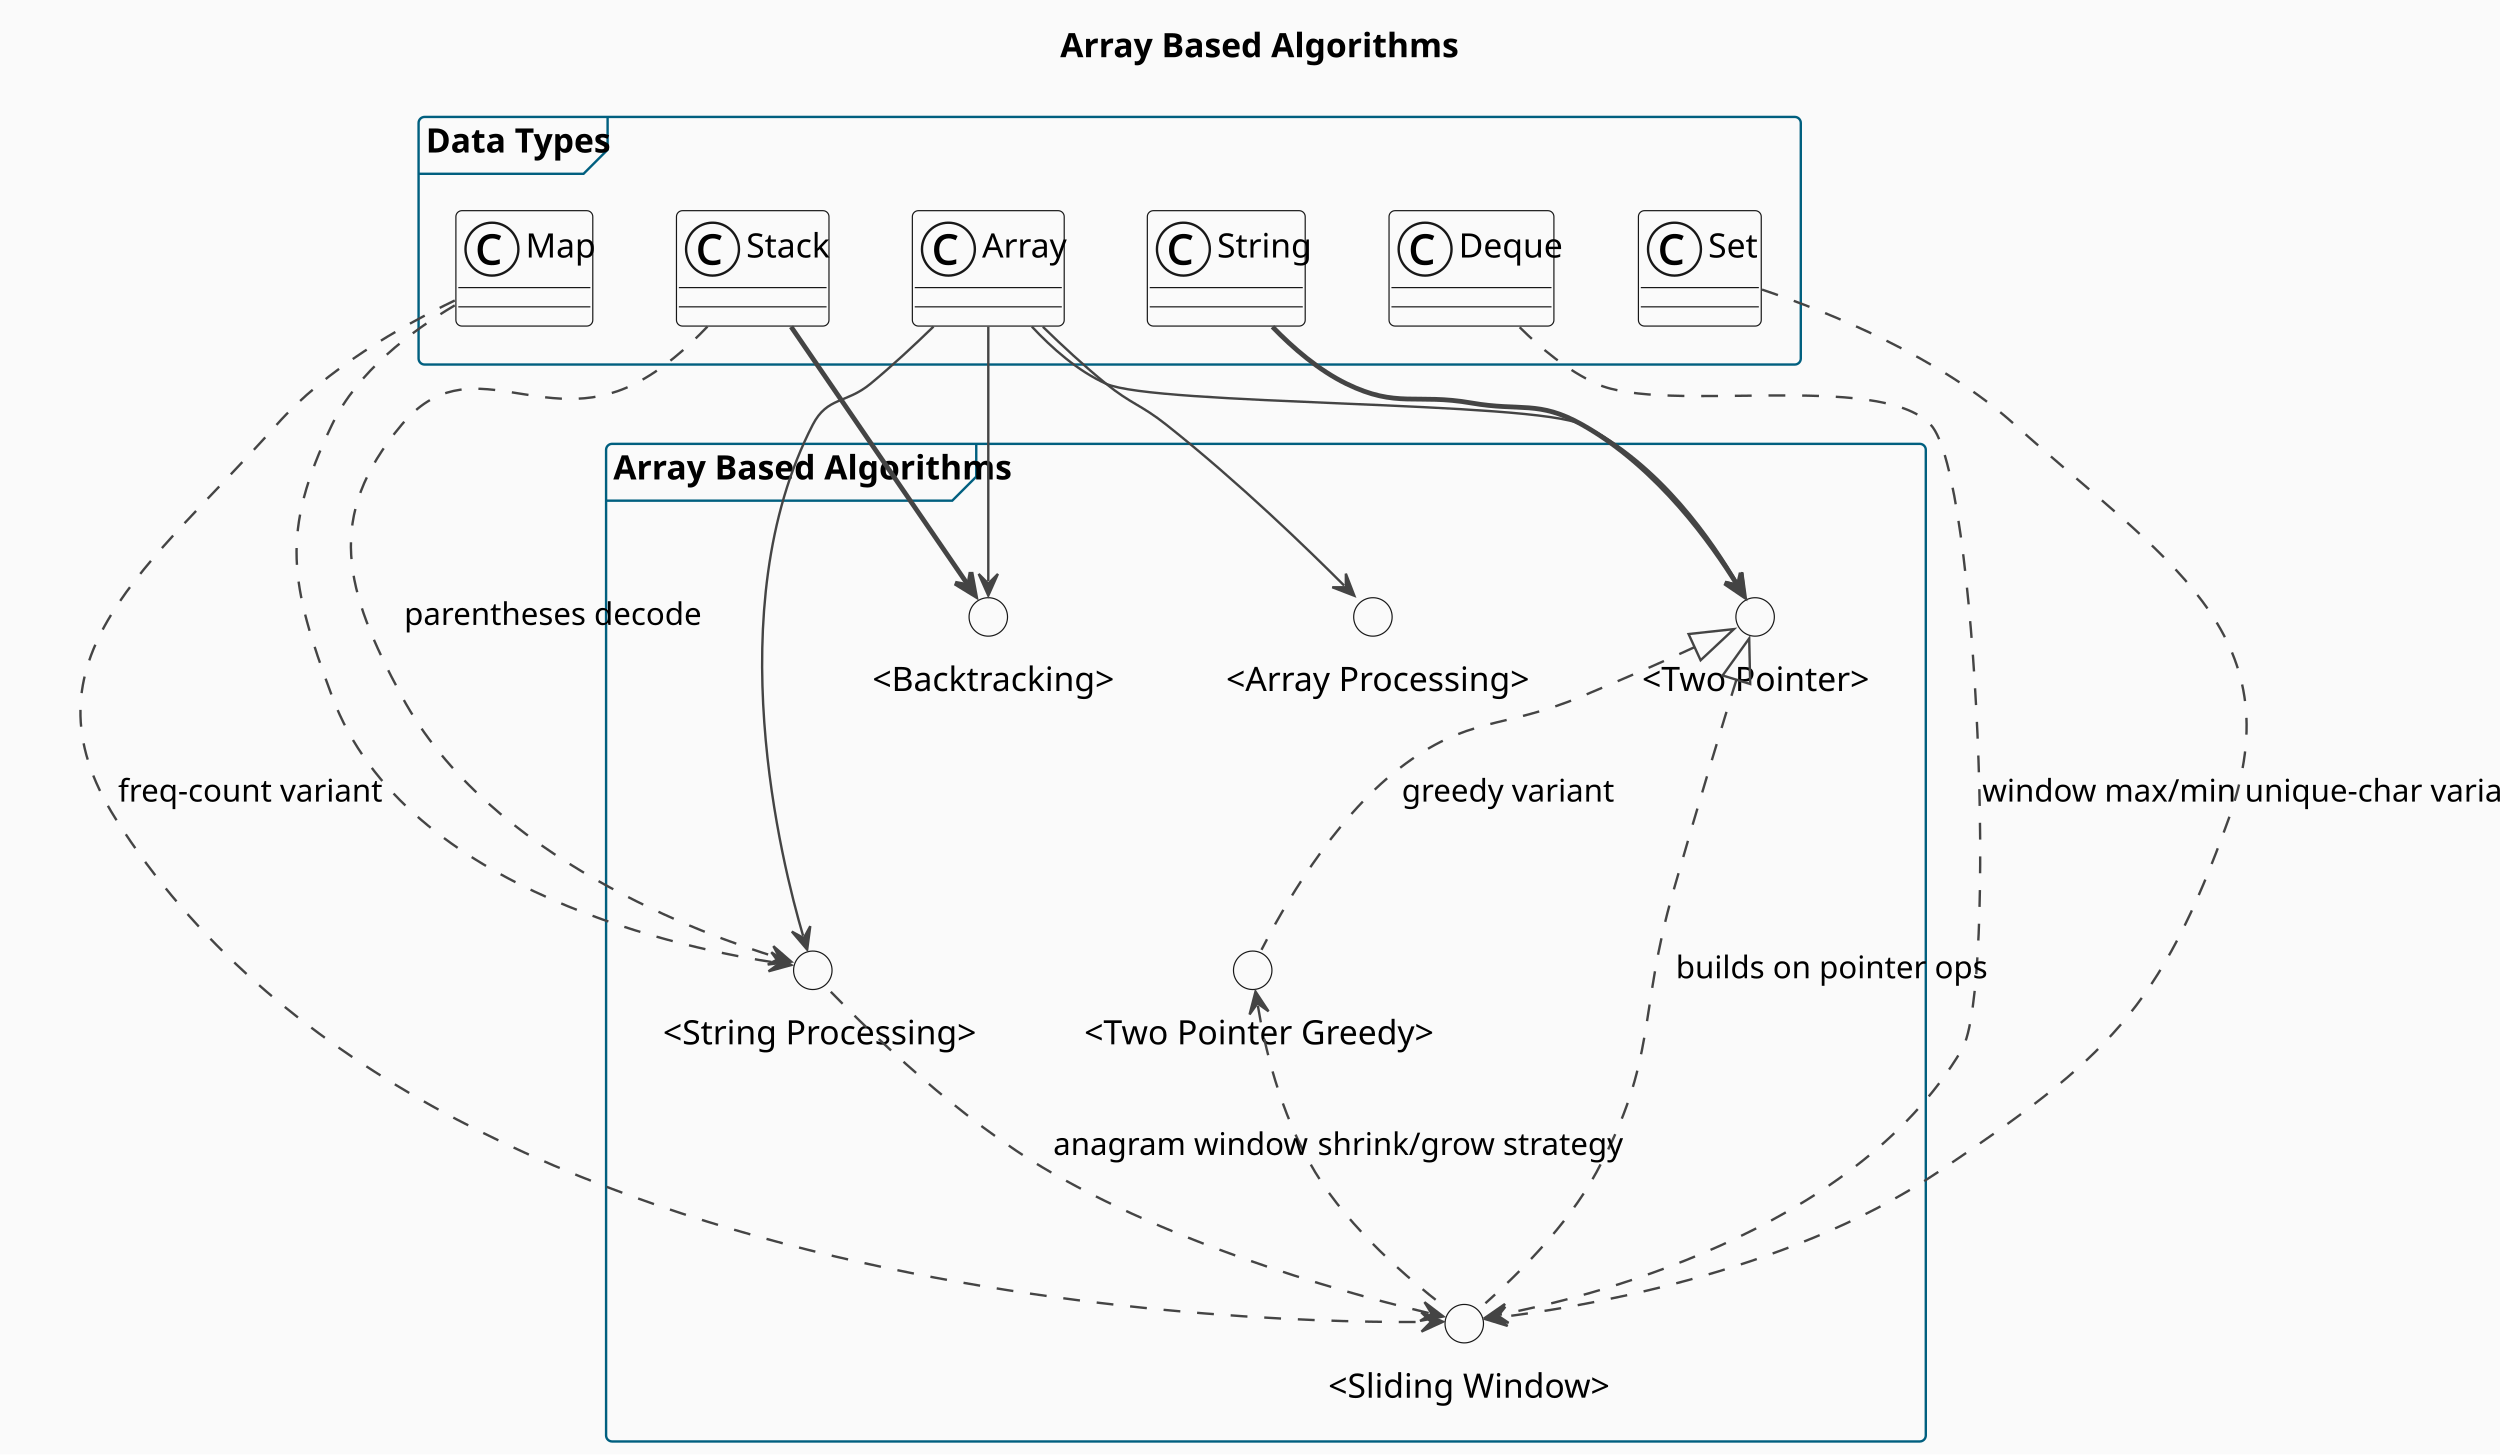
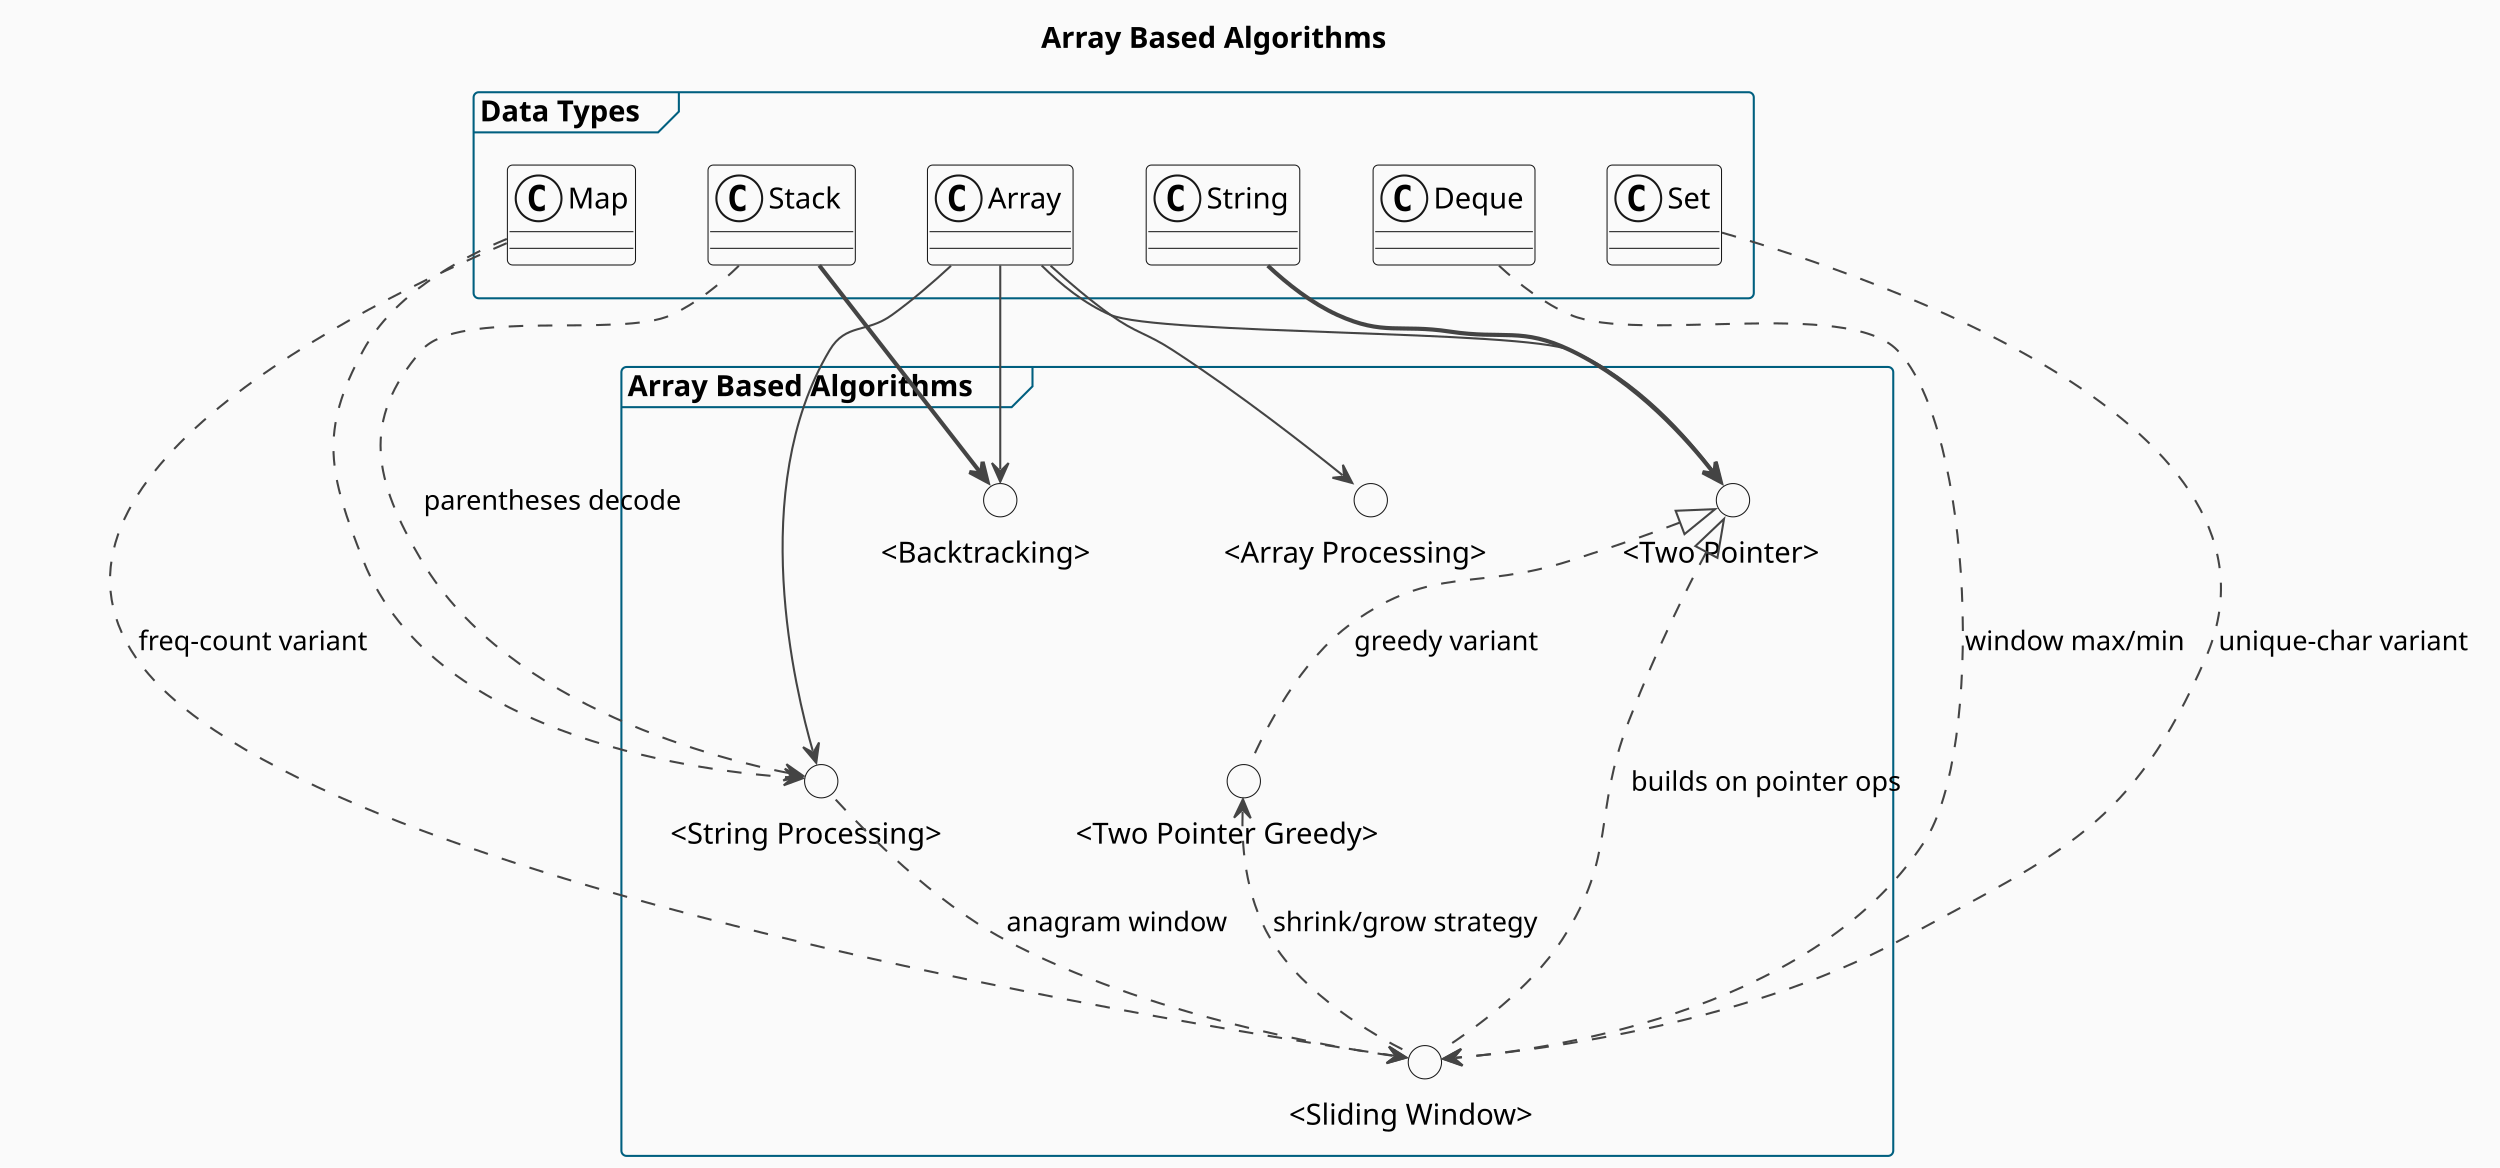
- <svg xmlns="http://www.w3.org/2000/svg" contentStyleType="text/css" data-diagram-type="CLASS" height="605px" preserveAspectRatio="none" style="width:1040px;height:605px;background:#FAFAFA;" version="1.1" viewBox="0 0 1040 605" width="1040px" zoomAndPan="magnify">
+ <svg xmlns="http://www.w3.org/2000/svg" contentStyleType="text/css" data-diagram-type="CLASS" height="561px" preserveAspectRatio="none" style="width:1201px;height:561px;background:#FAFAFA;" version="1.1" viewBox="0 0 1201 561" width="1201px" zoomAndPan="magnify">
  <defs />
  <g>
-     <rect fill="#FAFAFA" height="605" style="stroke:none;stroke-width:1;" width="1040" x="0" y="0" />
-     <text fill="#000000" font-family="Padauk" font-size="14" font-weight="bold" lengthAdjust="spacing" textLength="143.992" x="441.04" y="23.809">Array Based Algorithms</text>
+     <rect fill="#FAFAFA" height="561" style="stroke:none;stroke-width:1;" width="1201" x="0" y="0" />
+     <g class="title" data-source-line="4">
+       <text fill="#000000" font-family="Padauk" font-size="14" font-weight="bold" lengthAdjust="spacing" textLength="187.489" x="500.15" y="22.995">Array Based Algorithms</text>
+     </g>
    <g class="cluster" data-entity="Data Types" data-source-line="8" data-uid="ent0002" id="cluster_Data Types">
-       <rect fill="#FAFAFA" height="103" rx="2.5" ry="2.5" style="stroke:#005F7F;stroke-width:1;" width="575" x="174.13" y="48.645" />
-       <path d="M252.763,48.645 L252.763,62.289 L242.763,72.289 L174.13,72.289" fill="none" style="stroke:#005F7F;stroke-width:1;" />
-       <text fill="#000000" font-family="Padauk" font-size="14" font-weight="bold" lengthAdjust="spacing" textLength="68.633" x="177.13" y="63.453">Data Types</text>
+       <rect fill="#FAFAFA" height="99" rx="2.5" ry="2.5" style="stroke:#005F7F;stroke-width:1;" width="615" x="227.52" y="44.297" />
+       <path d="M326.127,44.297 L326.127,53.594 L316.127,63.594 L227.52,63.594" fill="none" style="stroke:#005F7F;stroke-width:1;" />
+       <text fill="#000000" font-family="Padauk" font-size="14" font-weight="bold" lengthAdjust="spacing" textLength="88.607" x="230.52" y="58.292">Data Types</text>
    </g>
    <g class="cluster" data-entity="Array Based Algorithms" data-source-line="18" data-uid="ent0009" id="cluster_Array Based Algorithms">
-       <rect fill="#FAFAFA" height="415" rx="2.5" ry="2.5" style="stroke:#005F7F;stroke-width:1;" width="549" x="252.13" y="184.644" />
-       <path d="M406.122,184.644 L406.122,198.289 L396.122,208.289 L252.13,208.289" fill="none" style="stroke:#005F7F;stroke-width:1;" />
-       <text fill="#000000" font-family="Padauk" font-size="14" font-weight="bold" lengthAdjust="spacing" textLength="143.992" x="255.13" y="199.453">Array Based Algorithms</text>
+       <rect fill="#FAFAFA" height="379" rx="2.5" ry="2.5" style="stroke:#005F7F;stroke-width:1;" width="611" x="298.52" y="176.297" />
+       <path d="M496.009,176.297 L496.009,185.594 L486.009,195.594 L298.52,195.594" fill="none" style="stroke:#005F7F;stroke-width:1;" />
+       <text fill="#000000" font-family="Padauk" font-size="14" font-weight="bold" lengthAdjust="spacing" textLength="187.489" x="301.52" y="190.292">Array Based Algorithms</text>
    </g>
    <g class="entity" data-entity="Array" data-source-line="9" data-uid="ent0003" id="entity_Array">
-       <rect fill="#FAFAFA" height="48" rx="2.5" ry="2.5" style="stroke:#181818;stroke-width:0.5;" width="63.172" x="379.54" y="87.644" />
-       <ellipse cx="394.54" cy="103.644" fill="#FAFAFA" rx="11" ry="11" style="stroke:#181818;stroke-width:1;" />
-       <path d="M394.649,99.176 Q393.728,99.176 392.993,99.488 Q392.274,99.801 391.774,100.394 Q391.274,100.973 390.993,101.848 Q390.728,102.723 390.728,103.816 Q390.728,105.254 391.165,106.301 Q391.618,107.348 392.462,107.894 Q393.321,108.441 394.634,108.441 Q395.415,108.441 396.103,108.316 Q396.806,108.176 397.806,107.863 L397.806,109.738 Q396.946,110.066 396.181,110.191 Q395.431,110.316 394.415,110.316 Q392.493,110.316 391.181,109.519 Q389.884,108.707 389.228,107.238 Q388.571,105.754 388.571,103.785 Q388.571,102.363 388.962,101.191 Q389.368,100.004 390.149,99.129 Q390.931,98.254 392.071,97.785 Q393.212,97.301 394.681,97.301 Q395.634,97.301 396.524,97.504 Q397.431,97.691 398.368,98.16 L397.54,99.941 Q396.759,99.566 396.103,99.379 Q395.446,99.176 394.649,99.176 Z " fill="#000000" />
-       <text fill="#000000" font-family="Padauk" font-size="14" lengthAdjust="spacing" textLength="31.172" x="408.54" y="107.131">Array</text>
-       <line style="stroke:#181818;stroke-width:0.5;" x1="380.54" x2="441.712" y1="119.644" y2="119.644" />
-       <line style="stroke:#181818;stroke-width:0.5;" x1="380.54" x2="441.712" y1="127.644" y2="127.644" />
+       <rect fill="#FAFAFA" height="48" rx="2.5" ry="2.5" style="stroke:#181818;stroke-width:0.5;" width="69.953" x="445.55" y="79.297" />
+       <ellipse cx="460.55" cy="95.297" fill="#FAFAFA" rx="11" ry="11" style="stroke:#181818;stroke-width:1;" />
+       <path d="M463.519,100.938 Q462.941,101.234 462.3,101.375 Q461.659,101.531 460.956,101.531 Q458.456,101.531 457.128,99.891 Q455.816,98.234 455.816,95.109 Q455.816,91.984 457.128,90.328 Q458.456,88.672 460.956,88.672 Q461.659,88.672 462.3,88.828 Q462.956,88.984 463.519,89.281 L463.519,92 Q462.894,91.422 462.3,91.156 Q461.706,90.875 461.081,90.875 Q459.738,90.875 459.05,91.953 Q458.363,93.016 458.363,95.109 Q458.363,97.203 459.05,98.281 Q459.738,99.344 461.081,99.344 Q461.706,99.344 462.3,99.078 Q462.894,98.797 463.519,98.219 L463.519,100.938 Z " fill="#000000" />
+       <text fill="#000000" font-family="Padauk" font-size="14" lengthAdjust="spacing" textLength="37.953" x="474.55" y="100.144">Array</text>
+       <line style="stroke:#181818;stroke-width:0.5;" x1="446.55" x2="514.503" y1="111.297" y2="111.297" />
+       <line style="stroke:#181818;stroke-width:0.5;" x1="446.55" x2="514.503" y1="119.297" y2="119.297" />
    </g>
    <g class="entity" data-entity="String" data-source-line="10" data-uid="ent0004" id="entity_String">
-       <rect fill="#FAFAFA" height="48" rx="2.5" ry="2.5" style="stroke:#181818;stroke-width:0.5;" width="65.674" x="477.29" y="87.644" />
-       <ellipse cx="492.29" cy="103.644" fill="#FAFAFA" rx="11" ry="11" style="stroke:#181818;stroke-width:1;" />
-       <path d="M492.399,99.176 Q491.478,99.176 490.743,99.488 Q490.024,99.801 489.524,100.394 Q489.024,100.973 488.743,101.848 Q488.478,102.723 488.478,103.816 Q488.478,105.254 488.915,106.301 Q489.368,107.348 490.212,107.894 Q491.071,108.441 492.384,108.441 Q493.165,108.441 493.853,108.316 Q494.556,108.176 495.556,107.863 L495.556,109.738 Q494.696,110.066 493.931,110.191 Q493.181,110.316 492.165,110.316 Q490.243,110.316 488.931,109.519 Q487.634,108.707 486.978,107.238 Q486.321,105.754 486.321,103.785 Q486.321,102.363 486.712,101.191 Q487.118,100.004 487.899,99.129 Q488.681,98.254 489.821,97.785 Q490.962,97.301 492.431,97.301 Q493.384,97.301 494.274,97.504 Q495.181,97.691 496.118,98.16 L495.29,99.941 Q494.509,99.566 493.853,99.379 Q493.196,99.176 492.399,99.176 Z " fill="#000000" />
-       <text fill="#000000" font-family="Padauk" font-size="14" lengthAdjust="spacing" textLength="33.674" x="506.29" y="107.131">String</text>
-       <line style="stroke:#181818;stroke-width:0.5;" x1="478.29" x2="541.964" y1="119.644" y2="119.644" />
-       <line style="stroke:#181818;stroke-width:0.5;" x1="478.29" x2="541.964" y1="127.644" y2="127.644" />
+       <rect fill="#FAFAFA" height="48" rx="2.5" ry="2.5" style="stroke:#181818;stroke-width:0.5;" width="73.781" x="550.63" y="79.297" />
+       <ellipse cx="565.63" cy="95.297" fill="#FAFAFA" rx="11" ry="11" style="stroke:#181818;stroke-width:1;" />
+       <path d="M568.599,100.938 Q568.021,101.234 567.38,101.375 Q566.739,101.531 566.036,101.531 Q563.536,101.531 562.208,99.891 Q560.896,98.234 560.896,95.109 Q560.896,91.984 562.208,90.328 Q563.536,88.672 566.036,88.672 Q566.739,88.672 567.38,88.828 Q568.036,88.984 568.599,89.281 L568.599,92 Q567.974,91.422 567.38,91.156 Q566.786,90.875 566.161,90.875 Q564.817,90.875 564.13,91.953 Q563.442,93.016 563.442,95.109 Q563.442,97.203 564.13,98.281 Q564.817,99.344 566.161,99.344 Q566.786,99.344 567.38,99.078 Q567.974,98.797 568.599,98.219 L568.599,100.938 Z " fill="#000000" />
+       <text fill="#000000" font-family="Padauk" font-size="14" lengthAdjust="spacing" textLength="41.781" x="579.63" y="100.144">String</text>
+       <line style="stroke:#181818;stroke-width:0.5;" x1="551.63" x2="623.411" y1="111.297" y2="111.297" />
+       <line style="stroke:#181818;stroke-width:0.5;" x1="551.63" x2="623.411" y1="119.297" y2="119.297" />
    </g>
    <g class="entity" data-entity="Stack" data-source-line="11" data-uid="ent0005" id="entity_Stack">
-       <rect fill="#FAFAFA" height="48" rx="2.5" ry="2.5" style="stroke:#181818;stroke-width:0.5;" width="63.445" x="281.41" y="87.644" />
-       <ellipse cx="296.41" cy="103.644" fill="#FAFAFA" rx="11" ry="11" style="stroke:#181818;stroke-width:1;" />
-       <path d="M296.519,99.176 Q295.598,99.176 294.863,99.488 Q294.144,99.801 293.644,100.394 Q293.144,100.973 292.863,101.848 Q292.598,102.723 292.598,103.816 Q292.598,105.254 293.035,106.301 Q293.488,107.348 294.332,107.894 Q295.191,108.441 296.504,108.441 Q297.285,108.441 297.973,108.316 Q298.676,108.176 299.676,107.863 L299.676,109.738 Q298.816,110.066 298.051,110.191 Q297.301,110.316 296.285,110.316 Q294.363,110.316 293.051,109.519 Q291.754,108.707 291.098,107.238 Q290.441,105.754 290.441,103.785 Q290.441,102.363 290.832,101.191 Q291.238,100.004 292.019,99.129 Q292.801,98.254 293.941,97.785 Q295.082,97.301 296.551,97.301 Q297.504,97.301 298.394,97.504 Q299.301,97.691 300.238,98.16 L299.41,99.941 Q298.629,99.566 297.973,99.379 Q297.316,99.176 296.519,99.176 Z " fill="#000000" />
-       <text fill="#000000" font-family="Padauk" font-size="14" lengthAdjust="spacing" textLength="31.445" x="310.41" y="107.131">Stack</text>
-       <line style="stroke:#181818;stroke-width:0.5;" x1="282.41" x2="343.855" y1="119.644" y2="119.644" />
-       <line style="stroke:#181818;stroke-width:0.5;" x1="282.41" x2="343.855" y1="127.644" y2="127.644" />
+       <rect fill="#FAFAFA" height="48" rx="2.5" ry="2.5" style="stroke:#181818;stroke-width:0.5;" width="70.76" x="340.14" y="79.297" />
+       <ellipse cx="355.14" cy="95.297" fill="#FAFAFA" rx="11" ry="11" style="stroke:#181818;stroke-width:1;" />
+       <path d="M358.109,100.938 Q357.531,101.234 356.89,101.375 Q356.249,101.531 355.546,101.531 Q353.046,101.531 351.718,99.891 Q350.406,98.234 350.406,95.109 Q350.406,91.984 351.718,90.328 Q353.046,88.672 355.546,88.672 Q356.249,88.672 356.89,88.828 Q357.546,88.984 358.109,89.281 L358.109,92 Q357.484,91.422 356.89,91.156 Q356.296,90.875 355.671,90.875 Q354.327,90.875 353.64,91.953 Q352.952,93.016 352.952,95.109 Q352.952,97.203 353.64,98.281 Q354.327,99.344 355.671,99.344 Q356.296,99.344 356.89,99.078 Q357.484,98.797 358.109,98.219 L358.109,100.938 Z " fill="#000000" />
+       <text fill="#000000" font-family="Padauk" font-size="14" lengthAdjust="spacing" textLength="38.76" x="369.14" y="100.144">Stack</text>
+       <line style="stroke:#181818;stroke-width:0.5;" x1="341.14" x2="409.9" y1="111.297" y2="111.297" />
+       <line style="stroke:#181818;stroke-width:0.5;" x1="341.14" x2="409.9" y1="119.297" y2="119.297" />
    </g>
    <g class="entity" data-entity="Deque" data-source-line="12" data-uid="ent0006" id="entity_Deque">
-       <rect fill="#FAFAFA" height="48" rx="2.5" ry="2.5" style="stroke:#181818;stroke-width:0.5;" width="68.586" x="577.84" y="87.644" />
-       <ellipse cx="592.84" cy="103.644" fill="#FAFAFA" rx="11" ry="11" style="stroke:#181818;stroke-width:1;" />
-       <path d="M592.949,99.176 Q592.028,99.176 591.293,99.488 Q590.574,99.801 590.074,100.394 Q589.574,100.973 589.293,101.848 Q589.028,102.723 589.028,103.816 Q589.028,105.254 589.465,106.301 Q589.918,107.348 590.762,107.894 Q591.621,108.441 592.934,108.441 Q593.715,108.441 594.403,108.316 Q595.106,108.176 596.106,107.863 L596.106,109.738 Q595.246,110.066 594.481,110.191 Q593.731,110.316 592.715,110.316 Q590.793,110.316 589.481,109.519 Q588.184,108.707 587.528,107.238 Q586.871,105.754 586.871,103.785 Q586.871,102.363 587.262,101.191 Q587.668,100.004 588.449,99.129 Q589.231,98.254 590.371,97.785 Q591.512,97.301 592.981,97.301 Q593.934,97.301 594.824,97.504 Q595.731,97.691 596.668,98.16 L595.84,99.941 Q595.059,99.566 594.403,99.379 Q593.746,99.176 592.949,99.176 Z " fill="#000000" />
-       <text fill="#000000" font-family="Padauk" font-size="14" lengthAdjust="spacing" textLength="36.586" x="606.84" y="107.131">Deque</text>
-       <line style="stroke:#181818;stroke-width:0.5;" x1="578.84" x2="645.426" y1="119.644" y2="119.644" />
-       <line style="stroke:#181818;stroke-width:0.5;" x1="578.84" x2="645.426" y1="127.644" y2="127.644" />
+       <rect fill="#FAFAFA" height="48" rx="2.5" ry="2.5" style="stroke:#181818;stroke-width:0.5;" width="77.767" x="659.64" y="79.297" />
+       <ellipse cx="674.64" cy="95.297" fill="#FAFAFA" rx="11" ry="11" style="stroke:#181818;stroke-width:1;" />
+       <path d="M677.609,100.938 Q677.031,101.234 676.39,101.375 Q675.749,101.531 675.046,101.531 Q672.546,101.531 671.218,99.891 Q669.906,98.234 669.906,95.109 Q669.906,91.984 671.218,90.328 Q672.546,88.672 675.046,88.672 Q675.749,88.672 676.39,88.828 Q677.046,88.984 677.609,89.281 L677.609,92 Q676.984,91.422 676.39,91.156 Q675.796,90.875 675.171,90.875 Q673.827,90.875 673.14,91.953 Q672.452,93.016 672.452,95.109 Q672.452,97.203 673.14,98.281 Q673.827,99.344 675.171,99.344 Q675.796,99.344 676.39,99.078 Q676.984,98.797 677.609,98.219 L677.609,100.938 Z " fill="#000000" />
+       <text fill="#000000" font-family="Padauk" font-size="14" lengthAdjust="spacing" textLength="45.767" x="688.64" y="100.144">Deque</text>
+       <line style="stroke:#181818;stroke-width:0.5;" x1="660.64" x2="736.407" y1="111.297" y2="111.297" />
+       <line style="stroke:#181818;stroke-width:0.5;" x1="660.64" x2="736.407" y1="119.297" y2="119.297" />
    </g>
    <g class="entity" data-entity="Map" data-source-line="13" data-uid="ent0007" id="entity_Map">
-       <rect fill="#FAFAFA" height="48" rx="2.5" ry="2.5" style="stroke:#181818;stroke-width:0.5;" width="56.951" x="189.65" y="87.644" />
-       <ellipse cx="204.65" cy="103.644" fill="#FAFAFA" rx="11" ry="11" style="stroke:#181818;stroke-width:1;" />
-       <path d="M204.759,99.176 Q203.838,99.176 203.103,99.488 Q202.384,99.801 201.884,100.394 Q201.384,100.973 201.103,101.848 Q200.838,102.723 200.838,103.816 Q200.838,105.254 201.275,106.301 Q201.728,107.348 202.572,107.894 Q203.431,108.441 204.744,108.441 Q205.525,108.441 206.213,108.316 Q206.916,108.176 207.916,107.863 L207.916,109.738 Q207.056,110.066 206.291,110.191 Q205.541,110.316 204.525,110.316 Q202.603,110.316 201.291,109.519 Q199.994,108.707 199.338,107.238 Q198.681,105.754 198.681,103.785 Q198.681,102.363 199.072,101.191 Q199.478,100.004 200.259,99.129 Q201.041,98.254 202.181,97.785 Q203.322,97.301 204.791,97.301 Q205.744,97.301 206.634,97.504 Q207.541,97.691 208.478,98.16 L207.65,99.941 Q206.869,99.566 206.213,99.379 Q205.556,99.176 204.759,99.176 Z " fill="#000000" />
-       <text fill="#000000" font-family="Padauk" font-size="14" lengthAdjust="spacing" textLength="24.951" x="218.65" y="107.131">Map</text>
-       <line style="stroke:#181818;stroke-width:0.5;" x1="190.65" x2="245.601" y1="119.644" y2="119.644" />
-       <line style="stroke:#181818;stroke-width:0.5;" x1="190.65" x2="245.601" y1="127.644" y2="127.644" />
+       <rect fill="#FAFAFA" height="48" rx="2.5" ry="2.5" style="stroke:#181818;stroke-width:0.5;" width="61.545" x="243.75" y="79.297" />
+       <ellipse cx="258.75" cy="95.297" fill="#FAFAFA" rx="11" ry="11" style="stroke:#181818;stroke-width:1;" />
+       <path d="M261.719,100.938 Q261.141,101.234 260.5,101.375 Q259.859,101.531 259.156,101.531 Q256.656,101.531 255.328,99.891 Q254.016,98.234 254.016,95.109 Q254.016,91.984 255.328,90.328 Q256.656,88.672 259.156,88.672 Q259.859,88.672 260.5,88.828 Q261.156,88.984 261.719,89.281 L261.719,92 Q261.094,91.422 260.5,91.156 Q259.906,90.875 259.281,90.875 Q257.938,90.875 257.25,91.953 Q256.562,93.016 256.562,95.109 Q256.562,97.203 257.25,98.281 Q257.938,99.344 259.281,99.344 Q259.906,99.344 260.5,99.078 Q261.094,98.797 261.719,98.219 L261.719,100.938 Z " fill="#000000" />
+       <text fill="#000000" font-family="Padauk" font-size="14" lengthAdjust="spacing" textLength="29.545" x="272.75" y="100.144">Map</text>
+       <line style="stroke:#181818;stroke-width:0.5;" x1="244.75" x2="304.295" y1="111.297" y2="111.297" />
+       <line style="stroke:#181818;stroke-width:0.5;" x1="244.75" x2="304.295" y1="119.297" y2="119.297" />
    </g>
    <g class="entity" data-entity="Set" data-source-line="14" data-uid="ent0008" id="entity_Set">
-       <rect fill="#FAFAFA" height="48" rx="2.5" ry="2.5" style="stroke:#181818;stroke-width:0.5;" width="51.1" x="681.58" y="87.644" />
-       <ellipse cx="696.58" cy="103.644" fill="#FAFAFA" rx="11" ry="11" style="stroke:#181818;stroke-width:1;" />
-       <path d="M696.689,99.176 Q695.768,99.176 695.033,99.488 Q694.314,99.801 693.814,100.394 Q693.314,100.973 693.033,101.848 Q692.768,102.723 692.768,103.816 Q692.768,105.254 693.205,106.301 Q693.658,107.348 694.502,107.894 Q695.361,108.441 696.674,108.441 Q697.455,108.441 698.143,108.316 Q698.846,108.176 699.846,107.863 L699.846,109.738 Q698.986,110.066 698.221,110.191 Q697.471,110.316 696.455,110.316 Q694.533,110.316 693.221,109.519 Q691.924,108.707 691.268,107.238 Q690.611,105.754 690.611,103.785 Q690.611,102.363 691.002,101.191 Q691.408,100.004 692.189,99.129 Q692.971,98.254 694.111,97.785 Q695.252,97.301 696.721,97.301 Q697.674,97.301 698.564,97.504 Q699.471,97.691 700.408,98.16 L699.58,99.941 Q698.799,99.566 698.143,99.379 Q697.486,99.176 696.689,99.176 Z " fill="#000000" />
-       <text fill="#000000" font-family="Padauk" font-size="14" lengthAdjust="spacing" textLength="19.1" x="710.58" y="107.131">Set</text>
-       <line style="stroke:#181818;stroke-width:0.5;" x1="682.58" x2="731.68" y1="119.644" y2="119.644" />
-       <line style="stroke:#181818;stroke-width:0.5;" x1="682.58" x2="731.68" y1="127.644" y2="127.644" />
+       <rect fill="#FAFAFA" height="48" rx="2.5" ry="2.5" style="stroke:#181818;stroke-width:0.5;" width="54.989" x="772.03" y="79.297" />
+       <ellipse cx="787.03" cy="95.297" fill="#FAFAFA" rx="11" ry="11" style="stroke:#181818;stroke-width:1;" />
+       <path d="M789.999,100.938 Q789.421,101.234 788.78,101.375 Q788.139,101.531 787.436,101.531 Q784.936,101.531 783.608,99.891 Q782.296,98.234 782.296,95.109 Q782.296,91.984 783.608,90.328 Q784.936,88.672 787.436,88.672 Q788.139,88.672 788.78,88.828 Q789.436,88.984 789.999,89.281 L789.999,92 Q789.374,91.422 788.78,91.156 Q788.186,90.875 787.561,90.875 Q786.217,90.875 785.53,91.953 Q784.842,93.016 784.842,95.109 Q784.842,97.203 785.53,98.281 Q786.217,99.344 787.561,99.344 Q788.186,99.344 788.78,99.078 Q789.374,98.797 789.999,98.219 L789.999,100.938 Z " fill="#000000" />
+       <text fill="#000000" font-family="Padauk" font-size="14" lengthAdjust="spacing" textLength="22.989" x="801.03" y="100.144">Set</text>
+       <line style="stroke:#181818;stroke-width:0.5;" x1="773.03" x2="826.019" y1="111.297" y2="111.297" />
+       <line style="stroke:#181818;stroke-width:0.5;" x1="773.03" x2="826.019" y1="119.297" y2="119.297" />
    </g>
    <g class="entity" data-entity="array_processing" data-source-line="19" data-uid="ent0010" id="entity_array_processing">
-       <ellipse cx="571.13" cy="256.644" fill="#FAFAFA" rx="8" ry="8" style="stroke:#181818;stroke-width:0.5;" />
-       <text fill="#000000" font-family="Padauk" font-size="14" lengthAdjust="spacing" textLength="122.199" x="510.03" y="287.453">&lt;Array Processing&gt;</text>
+       <ellipse cx="658.52" cy="240.297" fill="#FAFAFA" rx="8" ry="8" style="stroke:#181818;stroke-width:0.5;" />
+       <text fill="#000000" font-family="Padauk" font-size="14" lengthAdjust="spacing" textLength="141.176" x="587.932" y="270.292">&lt;Array Processing&gt;</text>
    </g>
    <g class="entity" data-entity="backtracking" data-source-line="20" data-uid="ent0011" id="entity_backtracking">
-       <ellipse cx="411.13" cy="256.644" fill="#FAFAFA" rx="8" ry="8" style="stroke:#181818;stroke-width:0.5;" />
-       <text fill="#000000" font-family="Padauk" font-size="14" lengthAdjust="spacing" textLength="96.441" x="362.909" y="287.453">&lt;Backtracking&gt;</text>
+       <ellipse cx="480.52" cy="240.297" fill="#FAFAFA" rx="8" ry="8" style="stroke:#181818;stroke-width:0.5;" />
+       <text fill="#000000" font-family="Padauk" font-size="14" lengthAdjust="spacing" textLength="114.728" x="423.156" y="270.292">&lt;Backtracking&gt;</text>
    </g>
    <g class="entity" data-entity="sliding_window" data-source-line="21" data-uid="ent0012" id="entity_sliding_window">
-       <ellipse cx="609.13" cy="550.644" fill="#FAFAFA" rx="8" ry="8" style="stroke:#181818;stroke-width:0.5;" />
-       <text fill="#000000" font-family="Padauk" font-size="14" lengthAdjust="spacing" textLength="113.189" x="552.535" y="581.453">&lt;Sliding Window&gt;</text>
+       <ellipse cx="684.52" cy="510.297" fill="#FAFAFA" rx="8" ry="8" style="stroke:#181818;stroke-width:0.5;" />
+       <text fill="#000000" font-family="Padauk" font-size="14" lengthAdjust="spacing" textLength="130.621" x="619.21" y="540.292">&lt;Sliding Window&gt;</text>
    </g>
    <g class="entity" data-entity="string_processing" data-source-line="22" data-uid="ent0013" id="entity_string_processing">
-       <ellipse cx="338.13" cy="403.644" fill="#FAFAFA" rx="8" ry="8" style="stroke:#181818;stroke-width:0.5;" />
-       <text fill="#000000" font-family="Padauk" font-size="14" lengthAdjust="spacing" textLength="124.701" x="275.779" y="434.453">&lt;String Processing&gt;</text>
+       <ellipse cx="394.52" cy="375.297" fill="#FAFAFA" rx="8" ry="8" style="stroke:#181818;stroke-width:0.5;" />
+       <text fill="#000000" font-family="Padauk" font-size="14" lengthAdjust="spacing" textLength="145.004" x="322.018" y="405.292">&lt;String Processing&gt;</text>
    </g>
    <g class="entity" data-entity="two_pointer" data-source-line="23" data-uid="ent0014" id="entity_two_pointer">
-       <ellipse cx="730.13" cy="256.644" fill="#FAFAFA" rx="8" ry="8" style="stroke:#181818;stroke-width:0.5;" />
-       <text fill="#000000" font-family="Padauk" font-size="14" lengthAdjust="spacing" textLength="94.09" x="683.085" y="287.453">&lt;Two Pointer&gt;</text>
+       <ellipse cx="832.52" cy="240.297" fill="#FAFAFA" rx="8" ry="8" style="stroke:#181818;stroke-width:0.5;" />
+       <text fill="#000000" font-family="Padauk" font-size="14" lengthAdjust="spacing" textLength="106.107" x="779.466" y="270.292">&lt;Two Pointer&gt;</text>
    </g>
    <g class="entity" data-entity="two_pointer_greedy" data-source-line="24" data-uid="ent0015" id="entity_two_pointer_greedy">
-       <ellipse cx="521.13" cy="403.644" fill="#FAFAFA" rx="8" ry="8" style="stroke:#181818;stroke-width:0.5;" />
-       <text fill="#000000" font-family="Padauk" font-size="14" lengthAdjust="spacing" textLength="140.205" x="451.027" y="434.453">&lt;Two Pointer Greedy&gt;</text>
+       <ellipse cx="597.52" cy="375.297" fill="#FAFAFA" rx="8" ry="8" style="stroke:#181818;stroke-width:0.5;" />
+       <text fill="#000000" font-family="Padauk" font-size="14" lengthAdjust="spacing" textLength="161.56" x="516.74" y="405.292">&lt;Two Pointer Greedy&gt;</text>
    </g>
    <g class="link" data-entity-1="Array" data-entity-2="array_processing" data-source-line="28" data-uid="lnk17" id="link_Array_array_processing">
-       <path codeLine="28" d="M433.83,135.945 C441.87,143.785 451.15,152.375 460.13,159.644 C470.57,168.105 474.6,168.304 485.13,176.644 C515.64,200.825 544.519,228.93 559.169,243.59" fill="none" id="Array-to-array_processing" style="stroke:#444444;stroke-width:1;" />
-       <polygon fill="#444444" points="563.41,247.834,559.878,238.641,559.876,244.298,554.219,244.296,563.41,247.834" style="stroke:#444444;stroke-width:1;" />
+       <path codeLine="28" d="M504.7,127.657 C513.45,135.587 523.62,144.217 533.52,151.297 C545.99,160.207 550.69,159.917 563.52,168.297 C596.45,189.807 628.447,214.983 644.957,228.283" fill="none" id="Array-to-array_processing" style="stroke:#444444;stroke-width:1;" />
+       <polygon fill="#444444" points="649.63,232.047,645.131,223.286,645.736,228.91,640.112,229.516,649.63,232.047" style="stroke:#444444;stroke-width:1;" />
    </g>
    <g class="link" data-entity-1="Array" data-entity-2="backtracking" data-source-line="29" data-uid="lnk19" id="link_Array_backtracking">
-       <path codeLine="29" d="M411.13,135.935 C411.13,168.704 411.13,220.744 411.13,241.764" fill="none" id="Array-to-backtracking" style="stroke:#444444;stroke-width:1;" />
-       <polygon fill="#444444" points="411.13,247.764,415.13,238.764,411.13,242.764,407.13,238.764,411.13,247.764" style="stroke:#444444;stroke-width:1;" />
+       <path codeLine="29" d="M480.52,127.507 C480.52,158.417 480.52,205.507 480.52,225.437" fill="none" id="Array-to-backtracking" style="stroke:#444444;stroke-width:1;" />
+       <polygon fill="#444444" points="480.52,231.437,484.52,222.437,480.52,226.437,476.52,222.437,480.52,231.437" style="stroke:#444444;stroke-width:1;" />
    </g>
    <g class="link" data-entity-1="Array" data-entity-2="two_pointer" data-source-line="30" data-uid="lnk21" id="link_Array_two_pointer">
-       <path codeLine="30" d="M429.24,135.855 C437.61,144.864 448.32,154.294 460.13,159.644 C480.24,168.755 638.33,166.864 658.13,176.644 C691.07,192.915 713.105,226.093 722.765,242.643" fill="none" id="Array-to-two_pointer" style="stroke:#444444;stroke-width:1;" />
-       <polygon fill="#444444" points="725.79,247.825,724.708,238.035,723.269,243.506,717.798,242.068,725.79,247.825" style="stroke:#444444;stroke-width:1;" />
+       <path codeLine="30" d="M500.42,127.567 C509.53,136.597 521.07,146.017 533.52,151.297 C556.2,160.917 731.91,158.537 754.52,168.297 C787.14,182.377 811.492,211.11 823.132,226.51" fill="none" id="Array-to-two_pointer" style="stroke:#444444;stroke-width:1;" />
+       <polygon fill="#444444" points="826.75,231.297,824.514,221.705,823.735,227.308,818.132,226.529,826.75,231.297" style="stroke:#444444;stroke-width:1;" />
    </g>
    <g class="link" data-entity-1="Array" data-entity-2="string_processing" data-source-line="31" data-uid="lnk23" id="link_Array_string_processing">
-       <path codeLine="31" d="M388.35,135.845 C380.3,143.674 371.03,152.285 362.13,159.644 C352.05,167.964 344.13,165.035 338.13,176.644 C298.48,253.315 325.288,359.358 334.087,389.288" fill="none" id="Array-to-string_processing" style="stroke:#444444;stroke-width:1;" />
-       <polygon fill="#444444" points="335.78,395.045,337.079,385.282,334.37,390.248,329.404,387.538,335.78,395.045" style="stroke:#444444;stroke-width:1;" />
+       <path codeLine="31" d="M456.86,127.687 C448.28,135.617 438.29,144.247 428.52,151.297 C416.1,160.267 406.37,155.127 398.52,168.297 C358.61,235.287 382.104,331.803 390.454,360.693" fill="none" id="Array-to-string_processing" style="stroke:#444444;stroke-width:1;" />
+       <polygon fill="#444444" points="392.12,366.457,393.464,356.7,390.732,361.654,385.778,358.921,392.12,366.457" style="stroke:#444444;stroke-width:1;" />
    </g>
    <g class="link" data-entity-1="Map" data-entity-2="string_processing" data-source-line="32" data-uid="lnk25" id="link_Map_string_processing">
-       <path codeLine="32" d="M189.18,127.034 C170.85,137.894 148.68,154.685 138.13,176.644 C116.37,221.915 120.63,242.575 138.13,289.644 C168.7,371.885 288.497,395.334 323.257,400.553" fill="none" id="Map-to-string_processing" style="stroke:#444444;stroke-width:1;stroke-dasharray:7.0,7.0;" />
-       <polygon fill="#444444" points="329.19,401.445,320.884,396.152,324.245,400.702,319.696,404.064,329.19,401.445" style="stroke:#444444;stroke-width:1;" />
+       <path codeLine="32" d="M243.48,114.767 C219.88,124.557 189.07,141.717 174.52,168.297 C152.97,207.677 158.03,227.547 174.52,269.297 C209.04,356.677 343.143,371.076 379.753,373.466" fill="none" id="Map-to-string_processing" style="stroke:#444444;stroke-width:1;stroke-dasharray:7,7;" />
+       <polygon fill="#444444" points="385.74,373.857,377.02,369.279,380.751,373.531,376.498,377.262,385.74,373.857" style="stroke:#444444;stroke-width:1;" />
    </g>
    <g class="link" data-entity-1="Stack" data-entity-2="string_processing" data-source-line="33" data-uid="lnk27" id="link_Stack_string_processing">
-       <path codeLine="33" d="M294.32,135.834 C285.98,144.625 275.48,153.894 264.13,159.644 C225.09,179.424 195.28,143.135 167.13,176.644 C134.83,215.105 143.34,245.415 167.13,289.644 C203.36,357.024 293.613,389.178 323.423,398.308" fill="none" id="Stack-to-string_processing" style="stroke:#444444;stroke-width:1;stroke-dasharray:7.0,7.0;" />
-       <polygon fill="#444444" points="329.16,400.065,321.726,393.604,324.379,398.6,319.383,401.254,329.16,400.065" style="stroke:#444444;stroke-width:1;" />
-       <text fill="#000000" font-family="Padauk" font-size="13" lengthAdjust="spacing" textLength="107.606" x="168.13" y="259.967">parentheses decode</text>
+       <path codeLine="33" d="M354.95,127.667 C345.89,136.487 334.58,145.727 322.52,151.297 C298.08,162.597 220.18,147.957 202.52,168.297 C173.09,202.187 179.63,230.687 202.52,269.297 C244.76,340.537 348.401,365.437 379.991,371.607" fill="none" id="Stack-to-string_processing" style="stroke:#444444;stroke-width:1;stroke-dasharray:7,7;" />
+       <polygon fill="#444444" points="385.88,372.757,377.814,367.106,380.973,371.798,376.28,374.957,385.88,372.757" style="stroke:#444444;stroke-width:1;" />
+       <text fill="#000000" font-family="Padauk" font-size="13" lengthAdjust="spacing" textLength="132.412" x="203.52" y="244.864">parentheses decode</text>
    </g>
    <g class="link" data-entity-1="Set" data-entity-2="sliding_window" data-source-line="34" data-uid="lnk29" id="link_Set_sliding_window">
-       <path codeLine="34" d="M733.01,120.465 C761.39,130.054 807.03,148.575 838.13,176.644 C899.69,232.214 955.12,262.584 927.13,340.644 C898.56,420.295 876.28,440.315 806.13,487.644 C742.22,530.755 652.666,544.461 623.706,547.981" fill="none" id="Set-to-sliding_window" style="stroke:#444444;stroke-width:1;stroke-dasharray:7.0,7.0;" />
-       <polygon fill="#444444" points="617.75,548.705,627.167,551.589,622.713,548.101,626.202,543.648,617.75,548.705" style="stroke:#444444;stroke-width:1;" />
-       <text fill="#000000" font-family="Padauk" font-size="13" lengthAdjust="spacing" textLength="98.262" x="933.81" y="333.467">unique‑char variant</text>
+       <path codeLine="34" d="M827.25,111.757 C903.65,133.877 1108.35,204.637 1059.52,316.297 C1024.11,397.267 991.2,409.147 913.52,451.297 C835.3,493.747 731.128,505.395 699.378,508.115" fill="none" id="Set-to-sliding_window" style="stroke:#444444;stroke-width:1;stroke-dasharray:7,7;" />
+       <polygon fill="#444444" points="693.4,508.627,702.709,511.844,698.382,508.2,702.026,503.873,693.4,508.627" style="stroke:#444444;stroke-width:1;" />
+       <text fill="#000000" font-family="Padauk" font-size="13" lengthAdjust="spacing" textLength="128.019" x="1065.77" y="312.364">unique‑char variant</text>
    </g>
    <g class="link" data-entity-1="Stack" data-entity-2="backtracking" data-source-line="35" data-uid="lnk31" id="link_Stack_backtracking">
-       <path codeLine="35" d="M329.09,135.935 C351.55,168.704 387.927,221.796 402.337,242.816" fill="none" id="Stack-to-backtracking" style="stroke:#444444;stroke-width:2;" />
-       <polygon fill="#444444" points="405.73,247.764,403.94,238.08,402.903,243.641,397.342,242.603,405.73,247.764" style="stroke:#444444;stroke-width:2;" />
+       <path codeLine="35" d="M393.57,127.507 C417.61,158.417 455.226,206.771 470.726,226.701" fill="none" id="Stack-to-backtracking" style="stroke:#444444;stroke-width:2;" />
+       <polygon fill="#444444" points="474.41,231.437,472.042,221.877,471.34,227.49,465.727,226.788,474.41,231.437" style="stroke:#444444;stroke-width:2;" />
    </g>
    <g class="link" data-entity-1="Deque" data-entity-2="sliding_window" data-source-line="36" data-uid="lnk33" id="link_Deque_sliding_window">
-       <path codeLine="36" d="M632.18,136.135 C641.05,144.964 652.17,154.185 664.13,159.644 C692.44,172.565 781.73,154.044 803.13,176.644 C823.01,197.655 830.89,411.764 816.13,436.644 C770.37,513.755 657.302,540.5 623.872,546.94" fill="none" id="Deque-to-sliding_window" style="stroke:#444444;stroke-width:1;stroke-dasharray:7.0,7.0;" />
-       <polygon fill="#444444" points="617.98,548.074,627.574,550.3,622.89,547.129,626.061,542.444,617.98,548.074" style="stroke:#444444;stroke-width:1;" />
-       <text fill="#000000" font-family="Padauk" font-size="13" lengthAdjust="spacing" textLength="93.666" x="824.66" y="333.467">window max/min</text>
+       <path codeLine="36" d="M720.12,127.627 C729.75,136.547 741.8,145.867 754.52,151.297 C786.8,165.057 887.15,143.057 911.52,168.297 C948.01,206.077 953.27,360.337 924.52,404.297 C869.26,488.797 735.34,505.211 699.149,508.211" fill="none" id="Deque-to-sliding_window" style="stroke:#444444;stroke-width:1;stroke-dasharray:7,7;" />
+       <polygon fill="#444444" points="693.17,508.707,702.47,511.95,698.153,508.294,701.809,503.977,693.17,508.707" style="stroke:#444444;stroke-width:1;" />
+       <text fill="#000000" font-family="Padauk" font-size="13" lengthAdjust="spacing" textLength="110.671" x="943.96" y="312.364">window max/min</text>
    </g>
    <g class="link" data-entity-1="Map" data-entity-2="sliding_window" data-source-line="37" data-uid="lnk35" id="link_Map_sliding_window">
-       <path codeLine="37" d="M189.19,124.995 C166.6,135.845 135.69,153.514 115.13,176.644 C62.83,235.505 6,274.125 48.13,340.644 C178.25,546.115 533.211,550.658 594.29,549.908" fill="none" id="Map-to-sliding_window" style="stroke:#444444;stroke-width:1;stroke-dasharray:7.0,7.0;" />
-       <polygon fill="#444444" points="600.29,549.835,591.242,545.945,595.29,549.896,591.34,553.945,600.29,549.835" style="stroke:#444444;stroke-width:1;" />
-       <text fill="#000000" font-family="Padauk" font-size="13" lengthAdjust="spacing" textLength="97.132" x="49.13" y="333.467">freq-count variant</text>
+       <path codeLine="37" d="M243.43,116.807 C171.85,147.437 6,230.057 65.52,316.297 C141.14,425.847 599.394,496.836 669.673,507.146" fill="none" id="Map-to-sliding_window" style="stroke:#444444;stroke-width:1;stroke-dasharray:7,7;" />
+       <polygon fill="#444444" points="675.61,508.017,667.286,502.753,670.663,507.291,666.125,510.668,675.61,508.017" style="stroke:#444444;stroke-width:1;" />
+       <text fill="#000000" font-family="Padauk" font-size="13" lengthAdjust="spacing" textLength="117.59" x="66.52" y="312.364">freq-count variant</text>
    </g>
    <g class="link" data-entity-1="String" data-entity-2="two_pointer" data-source-line="38" data-uid="lnk37" id="link_String_two_pointer">
-       <path codeLine="38" d="M529.34,135.954 C537.86,144.764 548.56,154.005 560.13,159.644 C581.15,169.894 589.09,163.625 612.13,167.644 C632.65,171.225 639.97,166.435 658.13,176.644 C690.15,194.665 712.548,226.965 722.488,242.995" fill="none" id="String-to-two_pointer" style="stroke:#444444;stroke-width:2;" />
-       <polygon fill="#444444" points="725.65,248.095,724.307,238.338,723.015,243.845,717.508,242.554,725.65,248.095" style="stroke:#444444;stroke-width:2;" />
+       <path codeLine="38" d="M609.04,127.627 C618.46,136.437 630.18,145.677 642.52,151.297 C664.6,161.347 672.53,155.657 696.52,159.297 C722.31,163.207 730.99,157.037 754.52,168.297 C786.57,183.627 811.131,211.78 822.941,226.8" fill="none" id="String-to-two_pointer" style="stroke:#444444;stroke-width:2;" />
+       <polygon fill="#444444" points="826.65,231.517,824.231,221.97,823.559,227.586,817.943,226.914,826.65,231.517" style="stroke:#444444;stroke-width:2;" />
    </g>
    <g class="link" data-entity-1="two_pointer" data-entity-2="sliding_window" data-source-line="41" data-uid="lnk39" id="link_two_pointer_sliding_window">
-       <path codeLine="41" d="M722.344,282.768 C716.644,301.168 707.49,331.065 696.13,370.644 C681.25,422.464 689.8,440.235 664.13,487.644 C651.93,510.164 630.11,531.345 617.94,542.154" fill="none" id="two_pointer-backto-sliding_window" style="stroke:#444444;stroke-width:1;stroke-dasharray:7.0,7.0;" />
-       <polygon fill="none" points="727.67,265.575,716.612,280.993,728.075,284.544,727.67,265.575" style="stroke:#444444;stroke-width:1;" />
-       <text fill="#000000" font-family="Padauk" font-size="13" lengthAdjust="spacing" textLength="114.27" x="697.13" y="406.967">builds on pointer ops</text>
+       <path codeLine="41" d="M819.748,265.174 C810.528,282.484 796.98,309.027 782.52,346.297 C764.88,391.777 776.96,410.297 750.52,451.297 C735.14,475.137 707.27,494.957 693.18,504.007" fill="none" id="two_pointer-backto-sliding_window" style="stroke:#444444;stroke-width:1;stroke-dasharray:7,7;" />
+       <polygon fill="none" points="828.21,249.287,814.452,262.353,825.044,267.995,828.21,249.287" style="stroke:#444444;stroke-width:1;" />
+       <text fill="#000000" font-family="Padauk" font-size="13" lengthAdjust="spacing" textLength="136.805" x="783.52" y="379.864">builds on pointer ops</text>
    </g>
    <g class="link" data-entity-1="two_pointer" data-entity-2="two_pointer_greedy" data-source-line="42" data-uid="lnk41" id="link_two_pointer_two_pointer_greedy">
-       <path codeLine="42" d="M704.948,269.208 C691.428,275.408 681.09,280.014 658.13,289.644 C624.64,303.685 610.89,297.485 582.13,319.644 C554.08,341.255 532.93,379.084 524.78,395.125" fill="none" id="two_pointer-backto-two_pointer_greedy" style="stroke:#444444;stroke-width:1;stroke-dasharray:7.0,7.0;" />
-       <polygon fill="none" points="721.31,261.704,702.447,263.754,707.449,274.661,721.31,261.704" style="stroke:#444444;stroke-width:1;" />
-       <text fill="#000000" font-family="Padauk" font-size="13" lengthAdjust="spacing" textLength="76.553" x="583.13" y="333.467">greedy variant</text>
+       <path codeLine="42" d="M807.102,250.987 C792.802,256.417 780,261.097 754.52,269.297 C708.32,284.167 688.98,271.037 649.52,299.297 C624.53,317.197 607.55,351.037 600.8,366.377" fill="none" id="two_pointer-backto-two_pointer_greedy" style="stroke:#444444;stroke-width:1;stroke-dasharray:7,7;" />
+       <polygon fill="none" points="823.93,244.597,804.972,245.377,809.232,256.596,823.93,244.597" style="stroke:#444444;stroke-width:1;" />
+       <text fill="#000000" font-family="Padauk" font-size="13" lengthAdjust="spacing" textLength="95.589" x="650.52" y="312.364">greedy variant</text>
    </g>
    <g class="link" data-entity-1="two_pointer_greedy" data-entity-2="sliding_window" data-source-line="43" data-uid="lnk43" id="link_two_pointer_greedy_sliding_window">
-       <path codeLine="43" d="M523.276,418.403 C525.836,433.763 531.95,462.584 547.13,487.644 C561.48,511.344 586.76,532.684 600.18,543.034" fill="none" id="two_pointer_greedy-backto-sliding_window" style="stroke:#444444;stroke-width:1;stroke-dasharray:7.0,7.0;" />
-       <polygon fill="#444444" points="522.29,412.485,519.824,422.02,523.112,417.416,527.715,420.704,522.29,412.485" style="stroke:#444444;stroke-width:1;" />
-       <text fill="#000000" font-family="Padauk" font-size="13" lengthAdjust="spacing" textLength="111.63" x="548.13" y="480.467">shrink/grow strategy</text>
+       <path codeLine="43" d="M596.938,389.934 C596.528,404.214 597.5,429.517 610.52,451.297 C626.52,478.057 659.84,497.167 675.73,505.157" fill="none" id="two_pointer_greedy-backto-sliding_window" style="stroke:#444444;stroke-width:1;stroke-dasharray:7,7;" />
+       <polygon fill="#444444" points="597.11,383.937,592.853,392.818,596.966,388.935,600.85,393.048,597.11,383.937" style="stroke:#444444;stroke-width:1;" />
+       <text fill="#000000" font-family="Padauk" font-size="13" lengthAdjust="spacing" textLength="134.653" x="611.52" y="447.364">shrink/grow strategy</text>
    </g>
    <g class="link" data-entity-1="string_processing" data-entity-2="sliding_window" data-source-line="44" data-uid="lnk44" id="link_string_processing_sliding_window">
-       <path codeLine="44" d="M345.61,412.575 C361.23,428.724 399.02,465.735 437.13,487.644 C495.19,521.034 568.551,540.123 594.591,546.283" fill="none" id="string_processing-to-sliding_window" style="stroke:#444444;stroke-width:1;stroke-dasharray:7.0,7.0;" />
-       <polygon fill="#444444" points="600.43,547.664,592.592,541.7,595.564,546.514,590.751,549.485,600.43,547.664" style="stroke:#444444;stroke-width:1;" />
-       <text fill="#000000" font-family="Padauk" font-size="13" lengthAdjust="spacing" textLength="91.724" x="438.13" y="480.467">anagram window</text>
+       <path codeLine="44" d="M401.47,384.127 C415.37,399.307 448.21,432.877 482.52,451.297 C551.32,488.227 640.31,503.103 669.61,507.264" fill="none" id="string_processing-to-sliding_window" style="stroke:#444444;stroke-width:1;stroke-dasharray:7,7;" />
+       <polygon fill="#444444" points="675.55,508.107,667.202,502.882,670.6,507.404,666.077,510.802,675.55,508.107" style="stroke:#444444;stroke-width:1;" />
+       <text fill="#000000" font-family="Padauk" font-size="13" lengthAdjust="spacing" textLength="111.852" x="483.52" y="447.364">anagram window</text>
    </g>
  </g>
</svg>
